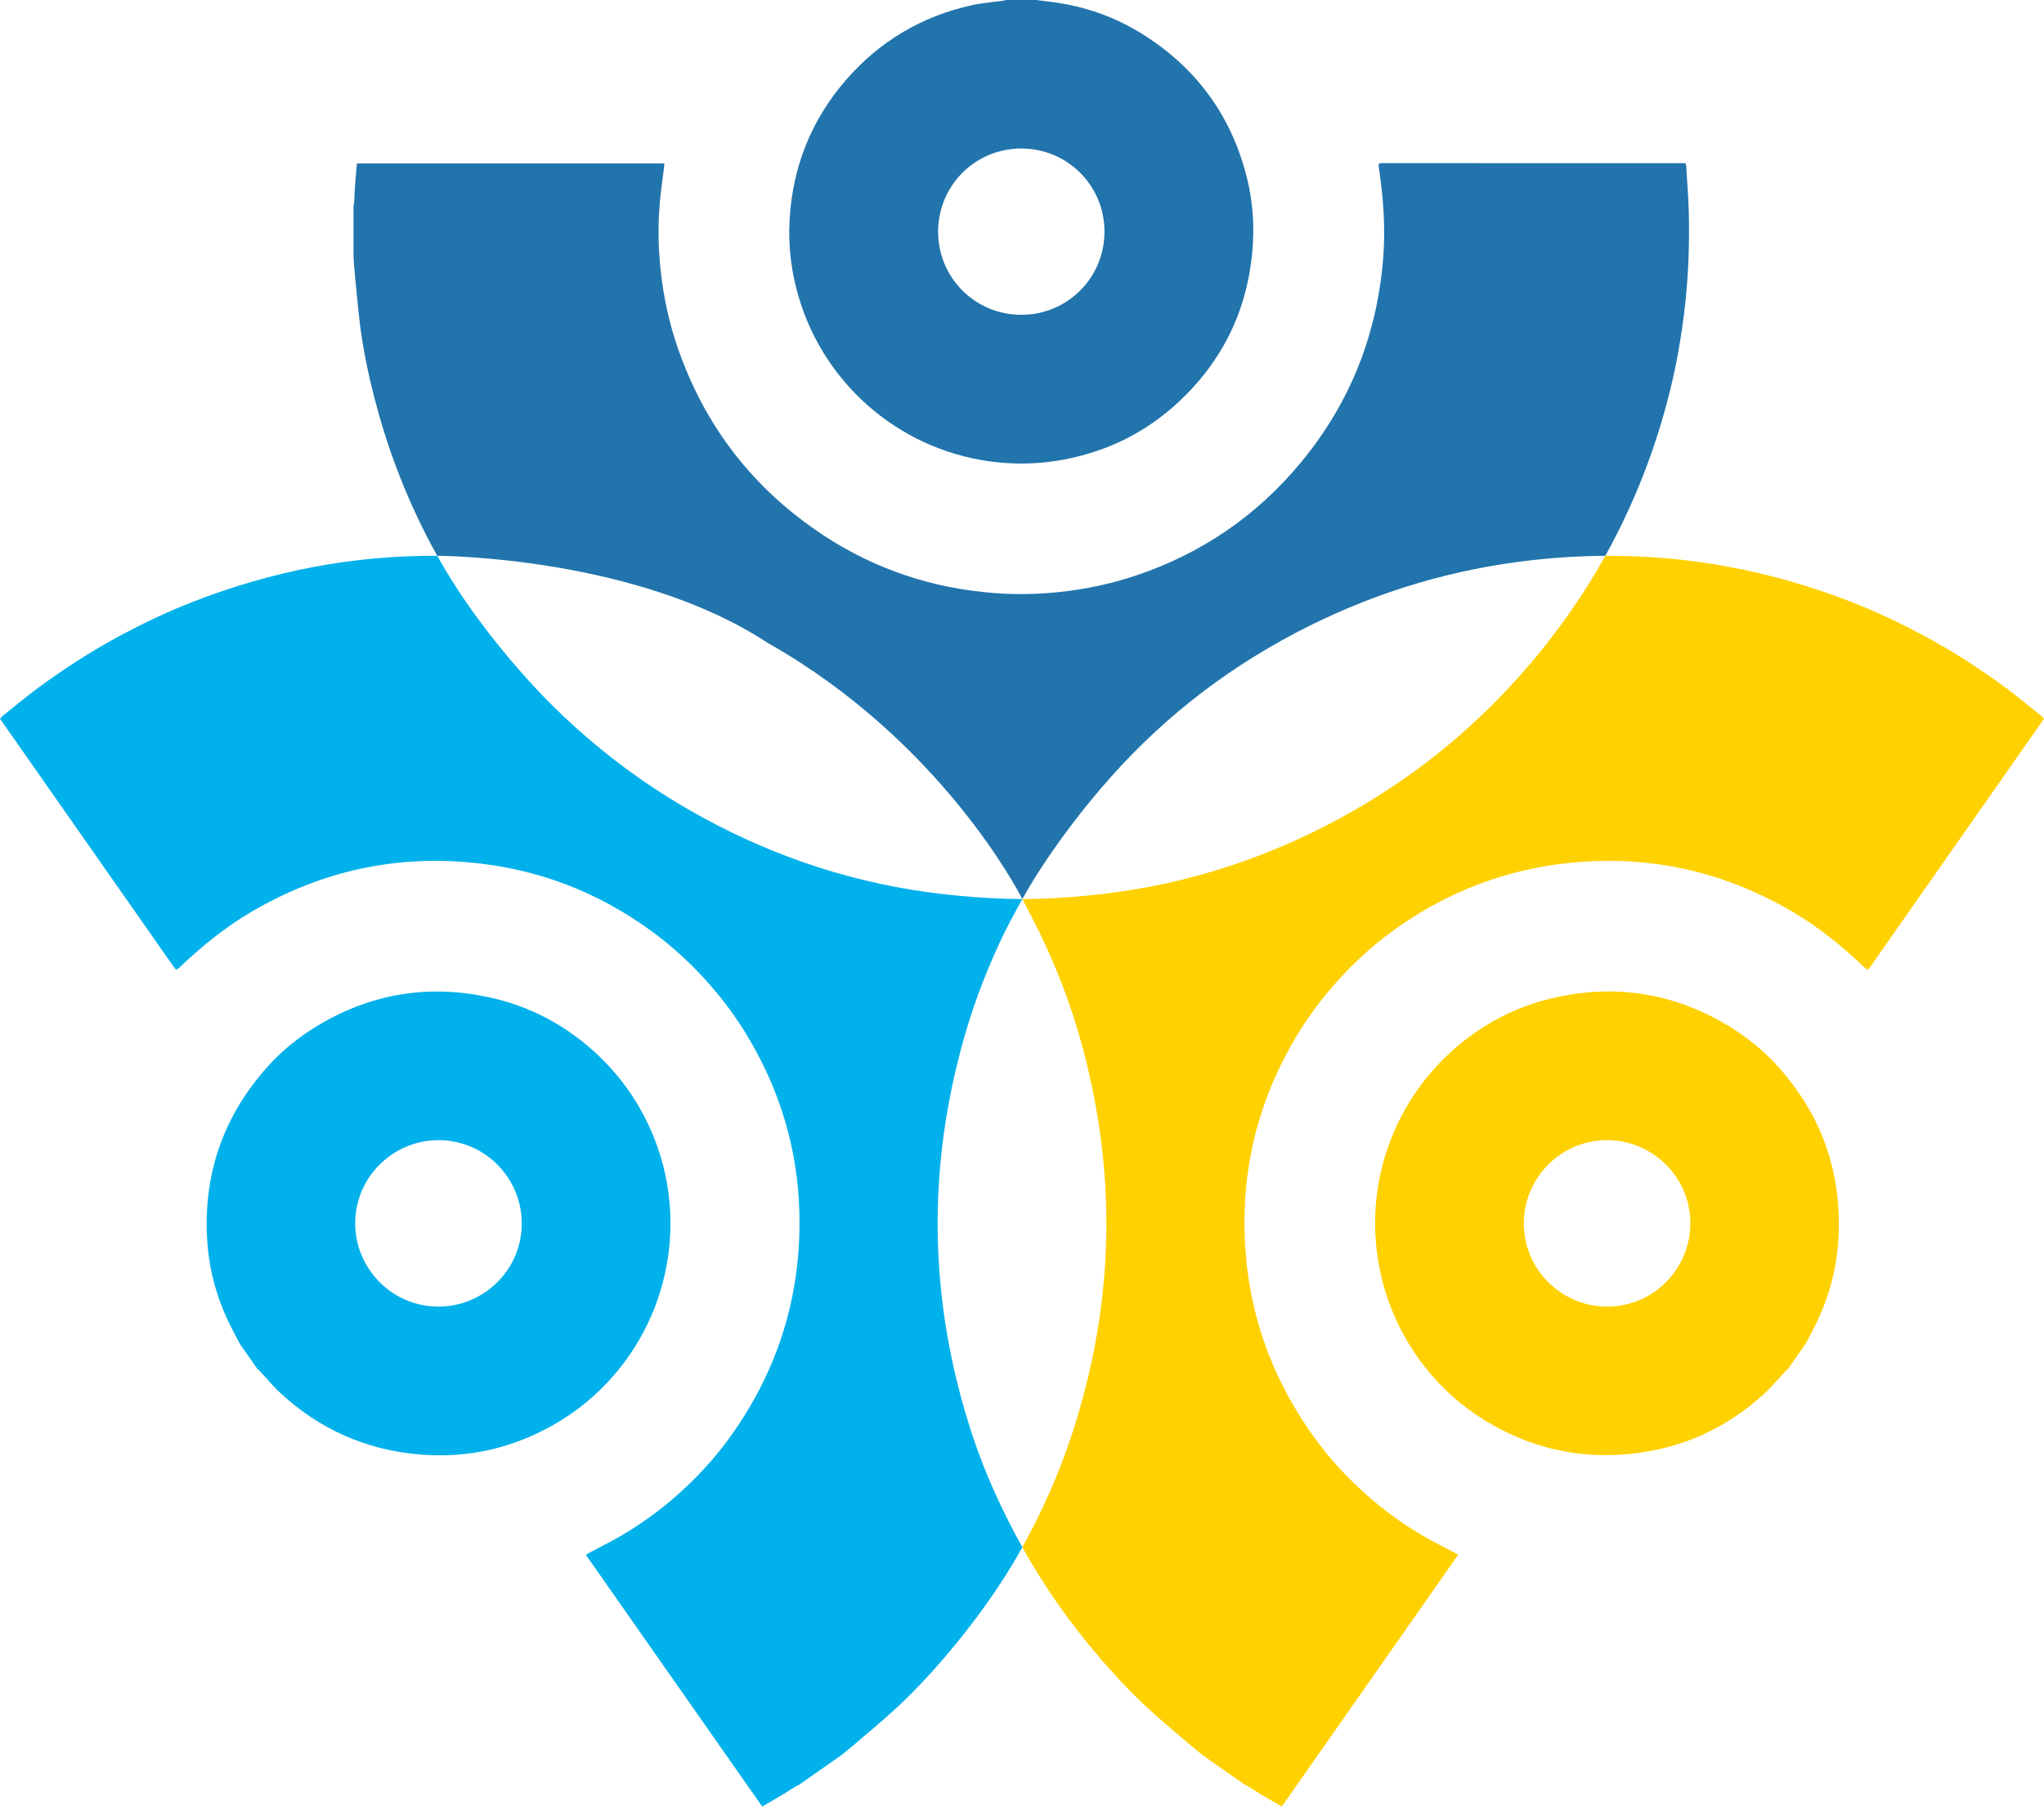
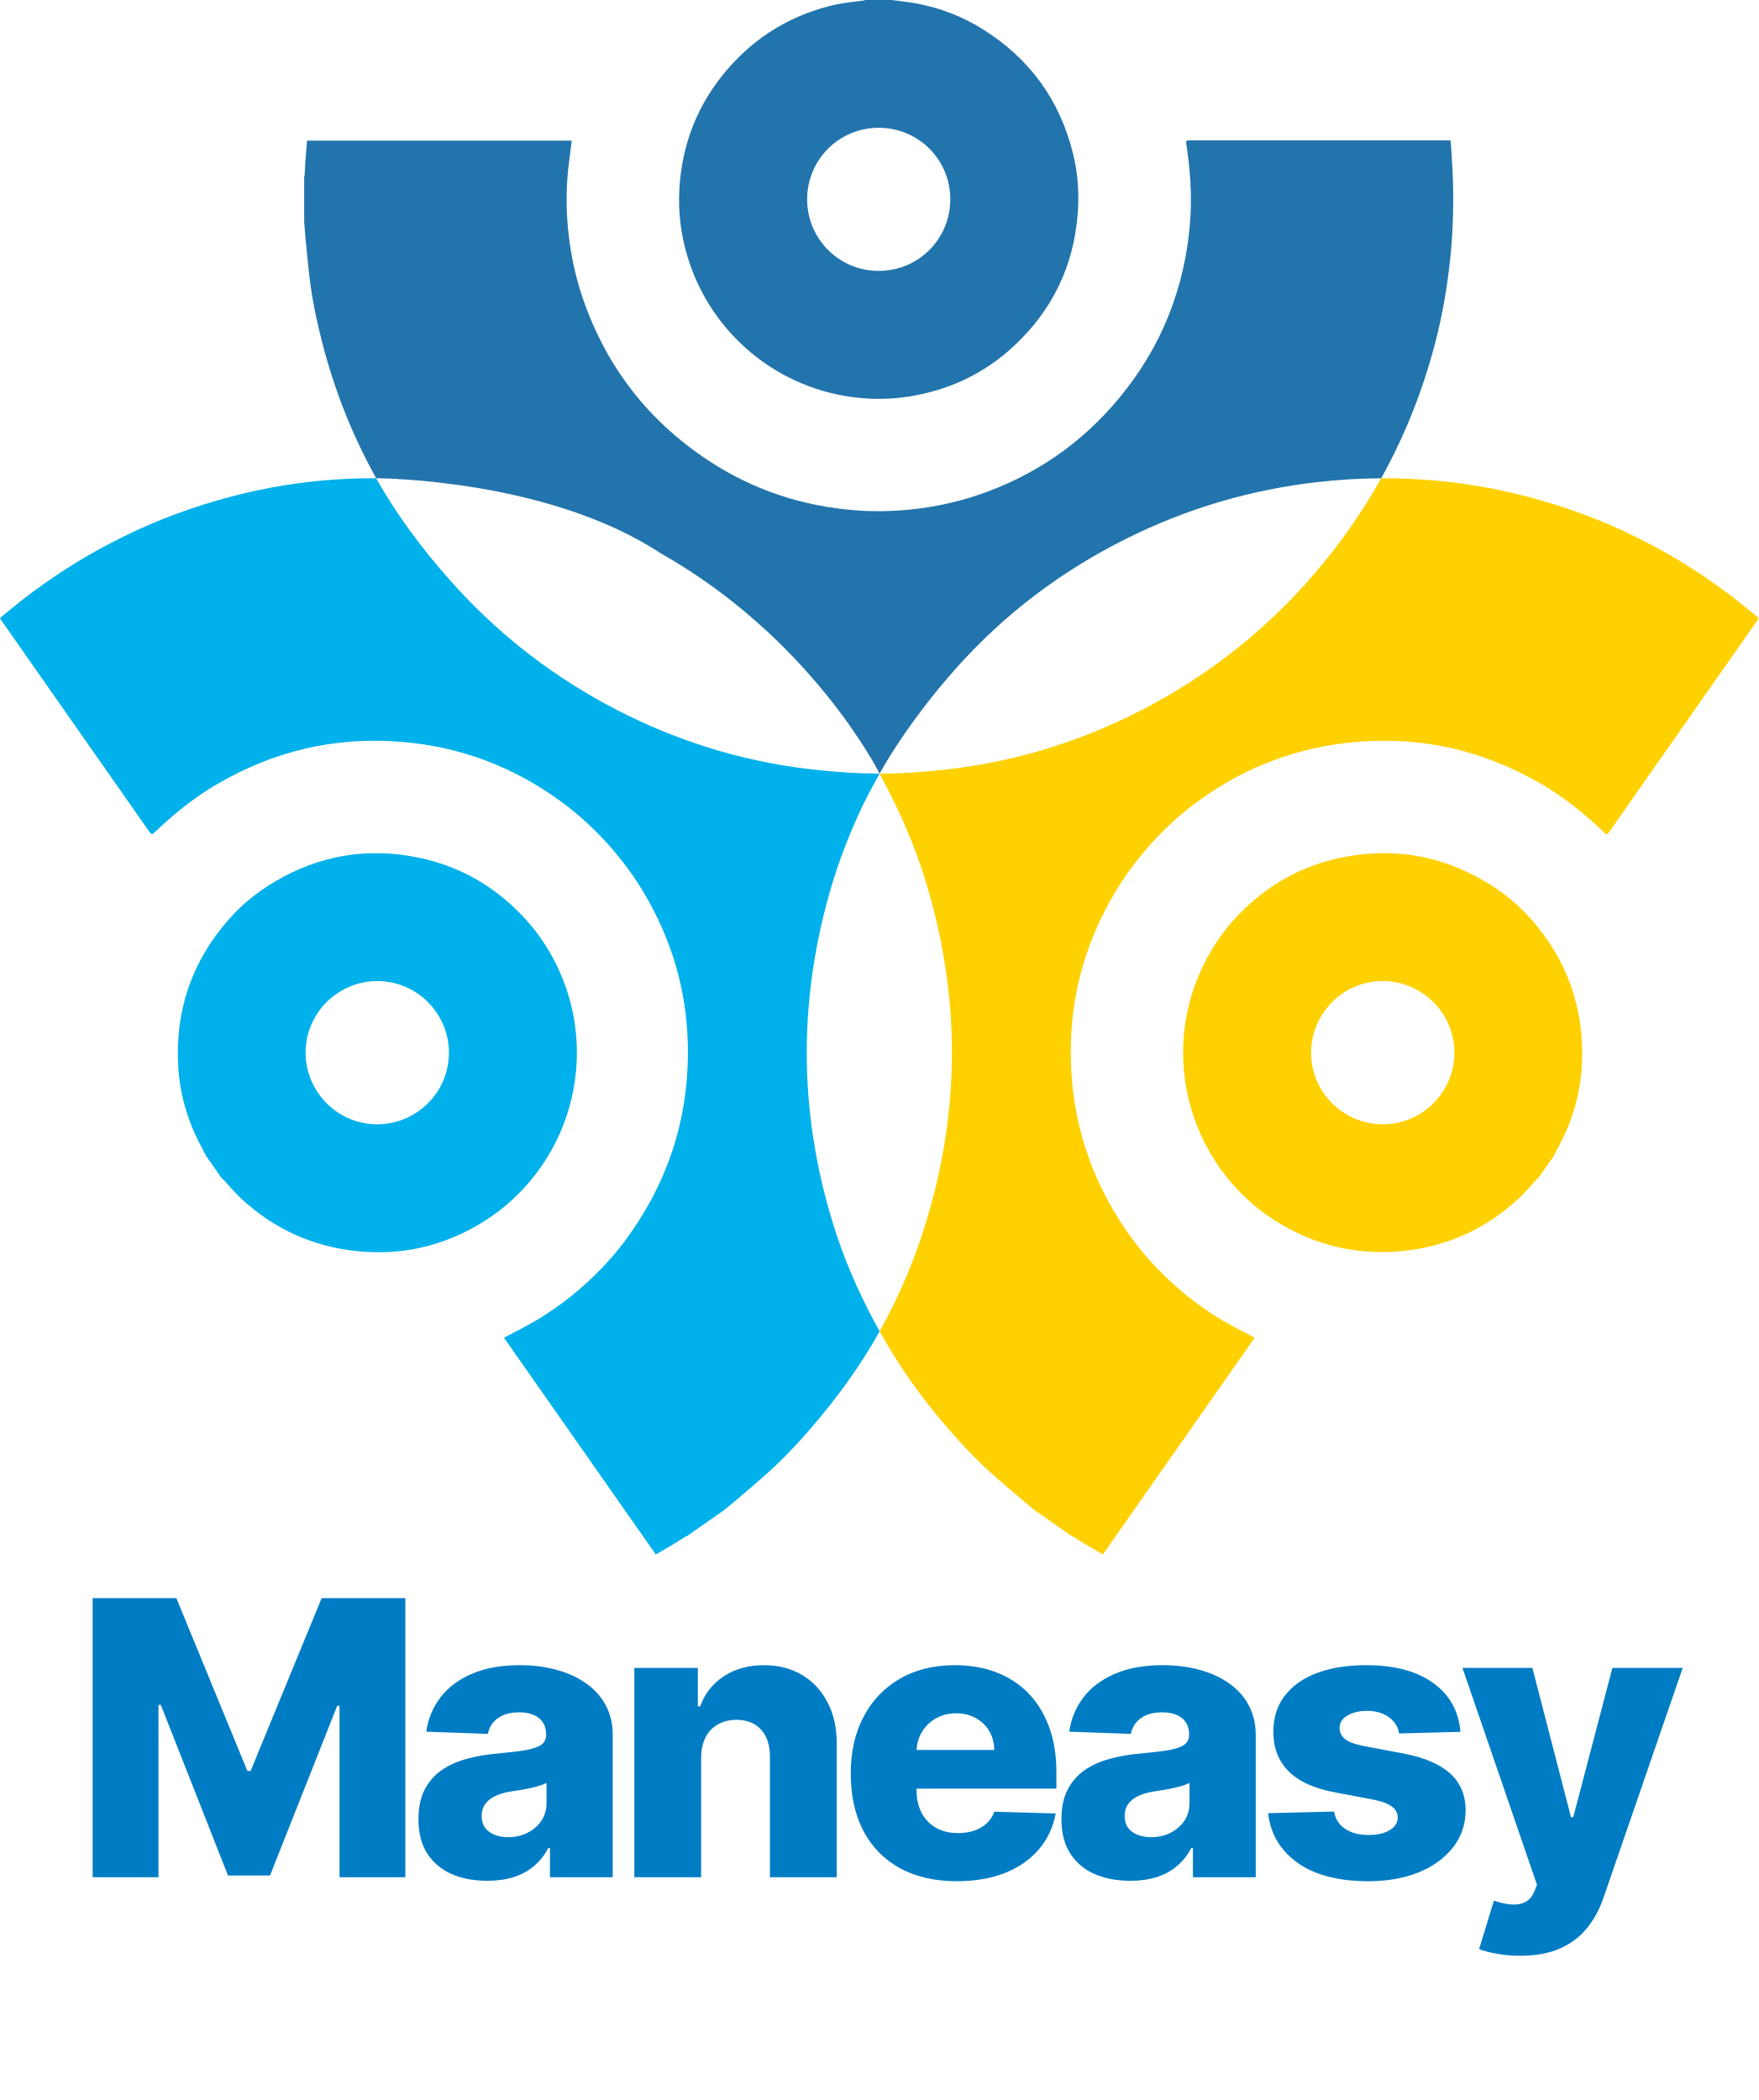
- <svg xmlns="http://www.w3.org/2000/svg" width="340" height="301" viewBox="0 0 340 301" fill="none">
+ <svg xmlns="http://www.w3.org/2000/svg" width="340" height="406" viewBox="0 0 340 406" fill="none">
  <path d="M339.589 119.139C337.696 117.619 335.843 116.053 333.896 114.611C329.343 111.238 324.596 108.175 319.578 105.515C315.808 103.515 311.961 101.7 307.99 100.15C294.681 94.954 281.022 92.388 267.022 92.466C263.121 99.475 258.428 106.066 252.952 112.246C244.366 121.93 234.376 129.878 222.998 136.066C210.588 142.819 197.364 147.1 183.317 148.728C179.92 149.123 176.492 149.395 173.079 149.511C172.125 149.542 170.217 149.558 170.217 149.558H170.054C170.054 149.558 172.102 153.434 173.009 155.326C175.623 160.746 177.81 166.329 179.478 172.106C185.939 194.46 185.528 216.699 178.245 238.782C176.096 245.295 173.32 251.498 170.054 257.391C173.669 263.92 178.02 270.061 182.976 275.83C185.729 279.032 188.623 282.103 191.764 284.925C193.742 286.693 195.774 288.399 197.79 290.12C198.535 290.756 199.295 291.369 200.055 291.989C202.421 293.648 204.786 295.3 207.16 296.959C207.299 297.014 207.455 297.052 207.579 297.138C208.362 297.626 209.138 298.138 209.929 298.611C211.015 299.262 212.116 299.883 213.217 300.526C223.021 286.53 232.771 272.604 242.551 258.647C242.357 258.531 242.194 258.43 242.024 258.337C240.162 257.345 238.254 256.414 236.439 255.336C233.166 253.398 230.103 251.165 227.264 248.637C224.146 245.861 221.315 242.822 218.848 239.449C210.588 228.143 206.648 215.481 207.036 201.501C207.323 191.173 210.216 181.573 215.474 172.687C217.328 169.555 219.477 166.616 221.881 163.863C224.743 160.584 227.908 157.629 231.413 155.055C240.643 148.263 250.982 144.37 262.392 143.424C275.189 142.37 287.126 145.192 298.186 151.69C302.584 154.272 306.524 157.482 310.201 161.002C310.557 161.343 310.736 161.359 311.038 160.933C320.571 147.309 330.111 133.685 339.651 120.069C339.759 119.914 339.868 119.759 340 119.573C339.853 119.41 339.736 119.255 339.589 119.139Z" fill="#FFD100" />
-   <path d="M287.041 170.377C278.315 165.251 268.977 163.755 259.095 165.849C251.952 167.368 245.755 170.726 240.488 175.805C237.836 178.363 235.602 181.248 233.787 184.435C225.883 198.345 227.489 215.272 236.982 227.353C239.751 230.881 243.04 233.85 246.848 236.2C254.318 240.821 262.454 242.752 271.203 241.86C279.719 240.992 287.165 237.634 293.471 231.842C294.766 230.656 295.891 229.276 297.101 227.988C297.217 227.864 297.349 227.756 297.473 227.647C298.427 226.29 299.373 224.933 300.327 223.576C300.746 222.778 301.165 221.987 301.584 221.188C304.089 216.412 305.524 211.317 305.811 205.936C306.385 195.205 303.119 185.776 296.015 177.712C293.44 174.797 290.423 172.362 287.041 170.377ZM278.656 211.457C274.259 217.73 265.688 219.25 259.406 214.861C253.108 210.465 251.58 201.865 255.993 195.577C260.391 189.304 268.961 187.792 275.244 192.173C281.542 196.57 283.07 205.169 278.656 211.457Z" fill="#FFD100" />
+   <path d="M287.041 170.377C278.315 165.251 268.976 163.755 259.095 165.849C251.952 167.368 245.754 170.726 240.488 175.805C237.835 178.363 235.602 181.248 233.787 184.435C225.883 198.345 227.489 215.272 236.982 227.353C239.751 230.881 243.04 233.85 246.848 236.2C254.317 240.821 262.453 242.752 271.202 241.86C279.719 240.992 287.165 237.634 293.47 231.842C294.766 230.656 295.89 229.276 297.1 227.988C297.217 227.864 297.349 227.756 297.473 227.647C298.427 226.29 299.373 224.933 300.327 223.576C300.746 222.778 301.165 221.987 301.583 221.188C304.089 216.412 305.524 211.317 305.811 205.936C306.385 195.205 303.119 185.776 296.014 177.712C293.439 174.797 290.422 172.362 287.041 170.377ZM278.656 211.457C274.258 217.73 265.688 219.25 259.405 214.861C253.107 210.465 251.579 201.865 255.993 195.577C260.39 189.304 268.961 187.792 275.243 192.173C281.541 196.57 283.069 205.169 278.656 211.457Z" fill="#FFD100" />
  <path d="M103.281 227.368C112.775 215.287 114.38 198.353 106.477 184.45C104.662 181.256 102.428 178.379 99.775 175.82C94.509 170.741 88.312 167.384 81.168 165.864C71.287 163.763 61.956 165.267 53.223 170.392C49.849 172.377 46.824 174.804 44.241 177.743C37.144 185.807 33.871 195.236 34.445 205.967C34.732 211.348 36.167 216.435 38.672 221.219C39.091 222.018 39.51 222.809 39.929 223.607C40.883 224.964 41.829 226.321 42.783 227.678C42.907 227.795 43.047 227.895 43.155 228.019C44.365 229.307 45.49 230.687 46.785 231.873C53.099 237.658 60.537 241.023 69.053 241.891C77.802 242.783 85.938 240.852 93.408 236.231C97.224 233.858 100.504 230.896 103.281 227.368ZM80.858 214.861C74.576 219.242 66.005 217.73 61.607 211.457C57.194 205.169 58.714 196.57 65.02 192.173C71.302 187.792 79.873 189.312 84.271 195.577C88.684 201.865 87.156 210.472 80.858 214.861Z" fill="#00B1EB" />
  <path d="M160.522 172.098C162.19 166.321 164.385 160.739 166.991 155.319C167.898 153.427 170.054 149.558 170.054 149.558H169.922C169.922 149.558 167.875 149.542 166.921 149.503C163.5 149.387 160.08 149.108 156.683 148.72C142.636 147.092 129.42 142.819 117.002 136.058C105.631 129.87 95.634 121.923 87.048 112.238C81.572 106.058 76.631 99.46 72.73 92.458C58.738 92.388 45.319 94.947 32.01 100.142C28.039 101.693 24.192 103.507 20.422 105.508C15.412 108.167 10.657 111.238 6.104 114.603C4.157 116.045 2.304 117.611 0.411 119.131C0.264 119.247 0.155 119.403 0 119.573C0.124 119.751 0.233 119.907 0.349 120.069C9.889 133.685 19.429 147.309 28.962 160.932C29.264 161.359 29.442 161.336 29.799 161.002C33.483 157.482 37.416 154.272 41.814 151.69C52.874 145.192 64.811 142.37 77.608 143.424C89.025 144.362 99.357 148.255 108.587 155.055C112.092 157.637 115.257 160.584 118.119 163.863C120.523 166.616 122.672 169.547 124.526 172.687C129.784 181.566 132.669 191.173 132.964 201.501C133.36 215.481 129.412 228.143 121.152 239.449C118.685 242.822 115.854 245.869 112.736 248.637C109.897 251.165 106.826 253.398 103.561 255.336C101.746 256.414 99.838 257.337 97.976 258.337C97.805 258.43 97.65 258.531 97.449 258.647C107.229 272.604 116.979 286.53 126.783 300.526C127.884 299.883 128.985 299.262 130.071 298.611C130.862 298.138 131.638 297.626 132.421 297.138C132.545 297.06 132.701 297.021 132.84 296.959C135.206 295.3 137.571 293.649 139.945 291.989C140.697 291.369 141.465 290.756 142.21 290.12C144.226 288.399 146.258 286.693 148.236 284.925C151.385 282.103 154.278 279.032 157.024 275.83C161.972 270.061 166.44 263.912 170.054 257.391C166.789 251.498 163.904 245.295 161.755 238.782C154.472 216.691 154.061 194.453 160.522 172.098Z" fill="#00B1EB" />
-   <path d="M166.277 76.942C169.93 77.291 173.576 77.113 177.198 76.407C184.38 75.011 190.686 71.863 196.03 66.885C203.421 60 207.54 51.494 208.346 41.406C208.657 37.506 208.401 33.636 207.478 29.837C204.942 19.4 199.086 11.313 189.964 5.629C185.388 2.776 180.401 1.031 175.041 0.341C174.149 0.225 173.258 0.116 172.366 0C170.706 0 169.054 0 167.394 0C167.231 0.039 167.06 0.085 166.897 0.109C165.152 0.357 163.376 0.488 161.654 0.868C153.293 2.714 146.274 6.885 140.674 13.36C134.919 20.013 131.84 27.782 131.343 36.552C131.087 41.018 131.638 45.415 132.941 49.703C137.401 64.404 150.346 75.43 166.277 76.942ZM169.876 24.704C177.562 24.704 183.736 30.876 183.721 38.56C183.705 46.213 177.547 52.37 169.891 52.37C162.213 52.378 156.031 46.19 156.047 38.514C156.062 30.853 162.213 24.712 169.876 24.704Z" fill="#2274AC" />
-   <path d="M280.906 35.009C280.844 32.59 280.619 30.178 280.502 27.736C280.487 27.55 280.425 27.371 280.378 27.146C280.153 27.146 279.959 27.146 279.773 27.146C263.144 27.146 246.507 27.154 229.878 27.139C229.358 27.131 229.273 27.302 229.343 27.782C230.11 32.815 230.483 37.878 230.079 42.964C229.056 55.751 224.526 67.141 216.32 77.02C208.998 85.828 199.885 92.062 189.018 95.722C184.892 97.11 180.657 98.009 176.329 98.475C172.691 98.862 169.054 98.94 165.424 98.661C155.131 97.878 145.599 94.73 136.974 89.046C125.293 81.354 117.173 70.855 112.651 57.612C111.301 53.657 110.425 49.594 109.944 45.446C109.502 41.669 109.424 37.878 109.719 34.086C109.882 31.977 110.208 29.884 110.464 27.79C110.487 27.604 110.495 27.41 110.51 27.185C93.462 27.185 76.453 27.185 59.366 27.185C59.257 28.457 59.141 29.713 59.048 30.977C58.986 31.9 58.962 32.822 58.908 33.745C58.901 33.892 58.838 34.04 58.807 34.187C58.807 37.079 58.807 39.964 58.807 42.856C58.885 43.833 58.947 44.81 59.04 45.779C59.304 48.423 59.529 51.067 59.847 53.696C60.351 57.891 61.212 62.016 62.259 66.11C64.648 75.415 68.13 84.207 72.73 92.458C74.141 92.465 106.143 92.783 127.644 106.919C156.59 123.248 169.62 148.697 170.054 149.565C169.953 149.565 170.155 149.565 170.054 149.565C172.435 145.285 175.266 141.168 178.222 137.244C180.277 134.515 182.464 131.871 184.737 129.312C194.129 118.743 205.213 110.369 217.871 104.081C229.467 98.32 241.714 94.691 254.573 93.218C258.754 92.737 262.904 92.489 267.022 92.465C271.854 83.781 275.484 74.469 277.904 64.528C278.912 60.388 279.634 56.193 280.153 51.959C280.844 46.322 281.061 40.669 280.906 35.009Z" fill="#2274AC" />
+   <path d="M166.277 76.942C169.93 77.291 173.575 77.113 177.197 76.407C184.38 75.011 190.685 71.863 196.029 66.885C203.421 60 207.54 51.494 208.346 41.406C208.656 37.506 208.401 33.636 207.478 29.837C204.941 19.4 199.085 11.313 189.964 5.629C185.388 2.776 180.401 1.031 175.041 0.341C174.149 0.225 173.257 0.116 172.365 0C170.705 0 169.053 0 167.394 0C167.231 0.039 167.06 0.085 166.897 0.109C165.152 0.357 163.376 0.488 161.654 0.868C153.293 2.714 146.274 6.885 140.674 13.36C134.918 20.013 131.839 27.782 131.343 36.552C131.087 41.018 131.638 45.415 132.941 49.703C137.4 64.404 150.346 75.43 166.277 76.942ZM169.876 24.704C177.562 24.704 183.736 30.876 183.72 38.56C183.705 46.213 177.546 52.37 169.891 52.37C162.212 52.378 156.031 46.19 156.046 38.514C156.062 30.853 162.212 24.712 169.876 24.704Z" fill="#2274AC" />
+   <path d="M280.905 35.009C280.843 32.59 280.618 30.178 280.502 27.736C280.487 27.55 280.425 27.371 280.378 27.146C280.153 27.146 279.959 27.146 279.773 27.146C263.144 27.146 246.507 27.154 229.877 27.139C229.358 27.131 229.273 27.302 229.342 27.782C230.11 32.815 230.482 37.878 230.079 42.964C229.055 55.751 224.526 67.141 216.32 77.02C208.998 85.828 199.884 92.062 189.018 95.722C184.892 97.11 180.657 98.009 176.329 98.475C172.691 98.862 169.054 98.94 165.424 98.661C155.131 97.878 145.599 94.73 136.974 89.046C125.293 81.354 117.172 70.855 112.651 57.612C111.301 53.657 110.425 49.594 109.944 45.446C109.502 41.669 109.424 37.878 109.719 34.086C109.882 31.977 110.207 29.884 110.463 27.79C110.487 27.604 110.494 27.41 110.51 27.185C93.462 27.185 76.453 27.185 59.366 27.185C59.257 28.457 59.141 29.713 59.048 30.977C58.986 31.9 58.962 32.822 58.908 33.745C58.9 33.892 58.838 34.04 58.807 34.187C58.807 37.079 58.807 39.964 58.807 42.856C58.885 43.833 58.947 44.81 59.04 45.779C59.303 48.423 59.529 51.067 59.846 53.696C60.351 57.891 61.212 62.016 62.259 66.11C64.647 75.415 68.13 84.207 72.73 92.458C74.141 92.465 106.143 92.783 127.643 106.919C156.589 123.248 169.62 148.697 170.054 149.565C170.155 149.565 169.953 149.565 170.054 149.565C172.435 145.285 175.266 141.168 178.221 137.244C180.277 134.515 182.464 131.871 184.737 129.312C194.129 118.743 205.213 110.369 217.871 104.081C229.466 98.32 241.713 94.691 254.573 93.218C258.754 92.737 262.903 92.489 267.022 92.465C271.854 83.781 275.484 74.469 277.904 64.528C278.912 60.388 279.633 56.193 280.153 51.959C280.843 46.322 281.061 40.669 280.905 35.009Z" fill="#2274AC" />
+   <path d="M17.915 308.971L34.097 308.971L47.823 342.382L48.457 342.382L62.184 308.971L78.365 308.971L78.365 362.935L65.642 362.935L65.642 329.787L65.193 329.787L52.205 362.592L44.075 362.592L31.087 329.602L30.639 329.602L30.639 362.935L17.915 362.935L17.915 308.971ZM94.229 363.62C91.642 363.62 89.345 363.19 87.339 362.329C85.35 361.451 83.775 360.133 82.614 358.376C81.47 356.602 80.898 354.38 80.898 351.71C80.898 349.461 81.294 347.564 82.086 346.018C82.878 344.472 83.969 343.216 85.359 342.25C86.749 341.284 88.351 340.555 90.164 340.063C91.976 339.554 93.912 339.211 95.971 339.036C98.276 338.825 100.133 338.605 101.541 338.377C102.949 338.131 103.969 337.788 104.603 337.349C105.254 336.893 105.58 336.251 105.58 335.426L105.58 335.294C105.58 333.941 105.113 332.896 104.181 332.158C103.248 331.421 101.99 331.052 100.406 331.052C98.699 331.052 97.326 331.421 96.288 332.158C95.249 332.896 94.59 333.915 94.308 335.215L82.403 334.793C82.755 332.334 83.661 330.138 85.122 328.206C86.6 326.256 88.624 324.728 91.193 323.621C93.78 322.497 96.886 321.935 100.511 321.935C103.098 321.935 105.483 322.242 107.665 322.857C109.847 323.454 111.748 324.332 113.367 325.492C114.986 326.634 116.235 328.039 117.115 329.708C118.013 331.377 118.462 333.283 118.462 335.426L118.462 362.935L106.319 362.935L106.319 357.296L106.002 357.296C105.281 358.666 104.357 359.826 103.23 360.774C102.122 361.723 100.811 362.434 99.297 362.909C97.801 363.383 96.112 363.62 94.229 363.62ZM98.215 355.188C99.605 355.188 100.855 354.907 101.963 354.345C103.09 353.783 103.987 353.01 104.656 352.026C105.325 351.025 105.659 349.865 105.659 348.548L105.659 344.701C105.289 344.894 104.841 345.07 104.313 345.228C103.802 345.386 103.239 345.535 102.623 345.676C102.007 345.816 101.374 345.939 100.723 346.045C100.071 346.15 99.447 346.247 98.848 346.335C97.634 346.528 96.596 346.826 95.733 347.23C94.889 347.634 94.238 348.161 93.78 348.811C93.34 349.444 93.12 350.199 93.12 351.077C93.12 352.413 93.595 353.431 94.546 354.134C95.513 354.837 96.737 355.188 98.215 355.188ZM135.546 339.852L135.546 362.935L122.638 362.935L122.638 322.462L134.913 322.462L134.913 329.892L135.361 329.892C136.259 327.415 137.79 325.474 139.954 324.069C142.119 322.646 144.697 321.935 147.689 321.935C150.54 321.935 153.012 322.576 155.107 323.858C157.218 325.123 158.855 326.897 160.016 329.181C161.196 331.447 161.776 334.099 161.759 337.138L161.759 362.935L148.85 362.935L148.85 339.668C148.868 337.42 148.296 335.663 147.135 334.398C145.991 333.133 144.398 332.501 142.357 332.501C141.002 332.501 139.805 332.8 138.767 333.397C137.746 333.976 136.954 334.811 136.391 335.9C135.845 336.989 135.564 338.307 135.546 339.852ZM184.987 363.699C180.746 363.699 177.086 362.865 174.006 361.196C170.944 359.509 168.586 357.112 166.931 354.002C165.295 350.875 164.476 347.16 164.476 342.856C164.476 338.676 165.303 335.022 166.958 331.895C168.612 328.75 170.944 326.309 173.953 324.57C176.962 322.813 180.508 321.935 184.591 321.935C187.477 321.935 190.117 322.383 192.51 323.278C194.904 324.174 196.972 325.501 198.714 327.257C200.456 329.014 201.811 331.183 202.779 333.766C203.747 336.33 204.231 339.273 204.231 342.593L204.231 345.808L168.99 345.808L168.99 338.324L192.22 338.324C192.202 336.954 191.877 335.733 191.243 334.662C190.61 333.59 189.739 332.756 188.63 332.158C187.539 331.544 186.281 331.236 184.855 331.236C183.412 331.236 182.119 331.561 180.975 332.211C179.831 332.843 178.925 333.713 178.256 334.82C177.587 335.909 177.235 337.147 177.2 338.535L177.2 346.15C177.2 347.801 177.525 349.251 178.177 350.498C178.828 351.727 179.752 352.685 180.948 353.37C182.145 354.055 183.57 354.398 185.225 354.398C186.369 354.398 187.407 354.239 188.34 353.923C189.272 353.607 190.073 353.142 190.742 352.527C191.411 351.912 191.912 351.157 192.246 350.261L204.099 350.603C203.606 353.256 202.524 355.566 200.852 357.533C199.198 359.483 197.024 361.003 194.332 362.092C191.639 363.163 188.524 363.699 184.987 363.699ZM218.537 363.62C215.95 363.62 213.653 363.19 211.647 362.329C209.659 361.451 208.084 360.133 206.922 358.376C205.778 356.602 205.206 354.38 205.206 351.71C205.206 349.461 205.602 347.564 206.394 346.018C207.186 344.472 208.277 343.216 209.667 342.25C211.058 341.284 212.659 340.555 214.472 340.063C216.284 339.554 218.22 339.211 220.279 339.036C222.585 338.825 224.441 338.605 225.849 338.377C227.257 338.131 228.278 337.788 228.911 337.349C229.562 336.893 229.888 336.251 229.888 335.426L229.888 335.294C229.888 333.941 229.422 332.896 228.489 332.158C227.556 331.421 226.298 331.052 224.714 331.052C223.007 331.052 221.634 331.421 220.596 332.158C219.558 332.896 218.898 333.915 218.616 335.215L206.711 334.793C207.063 332.334 207.969 330.138 209.43 328.206C210.908 326.256 212.932 324.728 215.501 323.621C218.088 322.497 221.194 321.935 224.82 321.935C227.407 321.935 229.791 322.242 231.973 322.857C234.155 323.454 236.056 324.332 237.675 325.492C239.294 326.634 240.544 328.039 241.424 329.708C242.321 331.377 242.77 333.283 242.77 335.426L242.77 362.935L230.627 362.935L230.627 357.296L230.31 357.296C229.589 358.666 228.665 359.826 227.538 360.774C226.43 361.723 225.119 362.434 223.605 362.909C222.109 363.383 220.42 363.62 218.537 363.62ZM222.523 355.188C223.913 355.188 225.163 354.907 226.271 354.345C227.398 353.783 228.295 353.01 228.964 352.026C229.633 351.025 229.967 349.865 229.967 348.548L229.967 344.701C229.597 344.894 229.149 345.07 228.621 345.228C228.11 345.386 227.547 345.535 226.931 345.676C226.315 345.816 225.682 345.939 225.031 346.045C224.38 346.15 223.755 346.247 223.157 346.335C221.942 346.528 220.904 346.826 220.042 347.23C219.197 347.634 218.546 348.161 218.088 348.811C217.648 349.444 217.428 350.199 217.428 351.077C217.428 352.413 217.903 353.431 218.854 354.134C219.822 354.837 221.045 355.188 222.523 355.188ZM282.345 334.82L270.492 335.136C270.369 334.293 270.035 333.546 269.489 332.896C268.944 332.229 268.231 331.71 267.351 331.341C266.489 330.955 265.486 330.762 264.342 330.762C262.846 330.762 261.57 331.06 260.514 331.658C259.476 332.255 258.966 333.063 258.983 334.082C258.966 334.872 259.282 335.557 259.933 336.137C260.602 336.717 261.79 337.182 263.497 337.534L271.311 339.009C275.358 339.782 278.368 341.065 280.339 342.856C282.327 344.648 283.33 347.02 283.348 349.971C283.33 352.746 282.503 355.162 280.867 357.217C279.248 359.272 277.03 360.871 274.214 362.013C271.399 363.137 268.178 363.699 264.553 363.699C258.763 363.699 254.196 362.513 250.853 360.142C247.527 357.753 245.626 354.556 245.151 350.55L257.901 350.234C258.182 351.71 258.913 352.834 260.092 353.607C261.271 354.38 262.776 354.766 264.606 354.766C266.26 354.766 267.606 354.459 268.645 353.844C269.683 353.229 270.211 352.413 270.228 351.394C270.211 350.48 269.806 349.751 269.014 349.207C268.222 348.645 266.982 348.205 265.292 347.889L258.218 346.545C254.152 345.808 251.125 344.446 249.137 342.461C247.148 340.459 246.163 337.911 246.18 334.82C246.163 332.114 246.884 329.804 248.345 327.89C249.806 325.957 251.882 324.482 254.575 323.463C257.267 322.444 260.444 321.935 264.104 321.935C269.595 321.935 273.924 323.085 277.092 325.386C280.259 327.67 282.01 330.814 282.345 334.82ZM293.879 378.112C292.331 378.112 290.87 377.989 289.497 377.743C288.125 377.515 286.945 377.208 285.96 376.821L288.811 367.467C290.078 367.889 291.222 368.135 292.243 368.205C293.281 368.275 294.17 368.108 294.909 367.704C295.665 367.318 296.246 366.624 296.651 365.623L297.152 364.41L282.739 322.462L296.255 322.462L303.725 351.341L304.148 351.341L311.724 322.462L325.319 322.462L310.034 366.808C309.295 369.022 308.248 370.972 306.893 372.658C305.556 374.362 303.822 375.697 301.693 376.663C299.581 377.629 296.977 378.112 293.879 378.112Z" fill="#007CC4" />
</svg>
